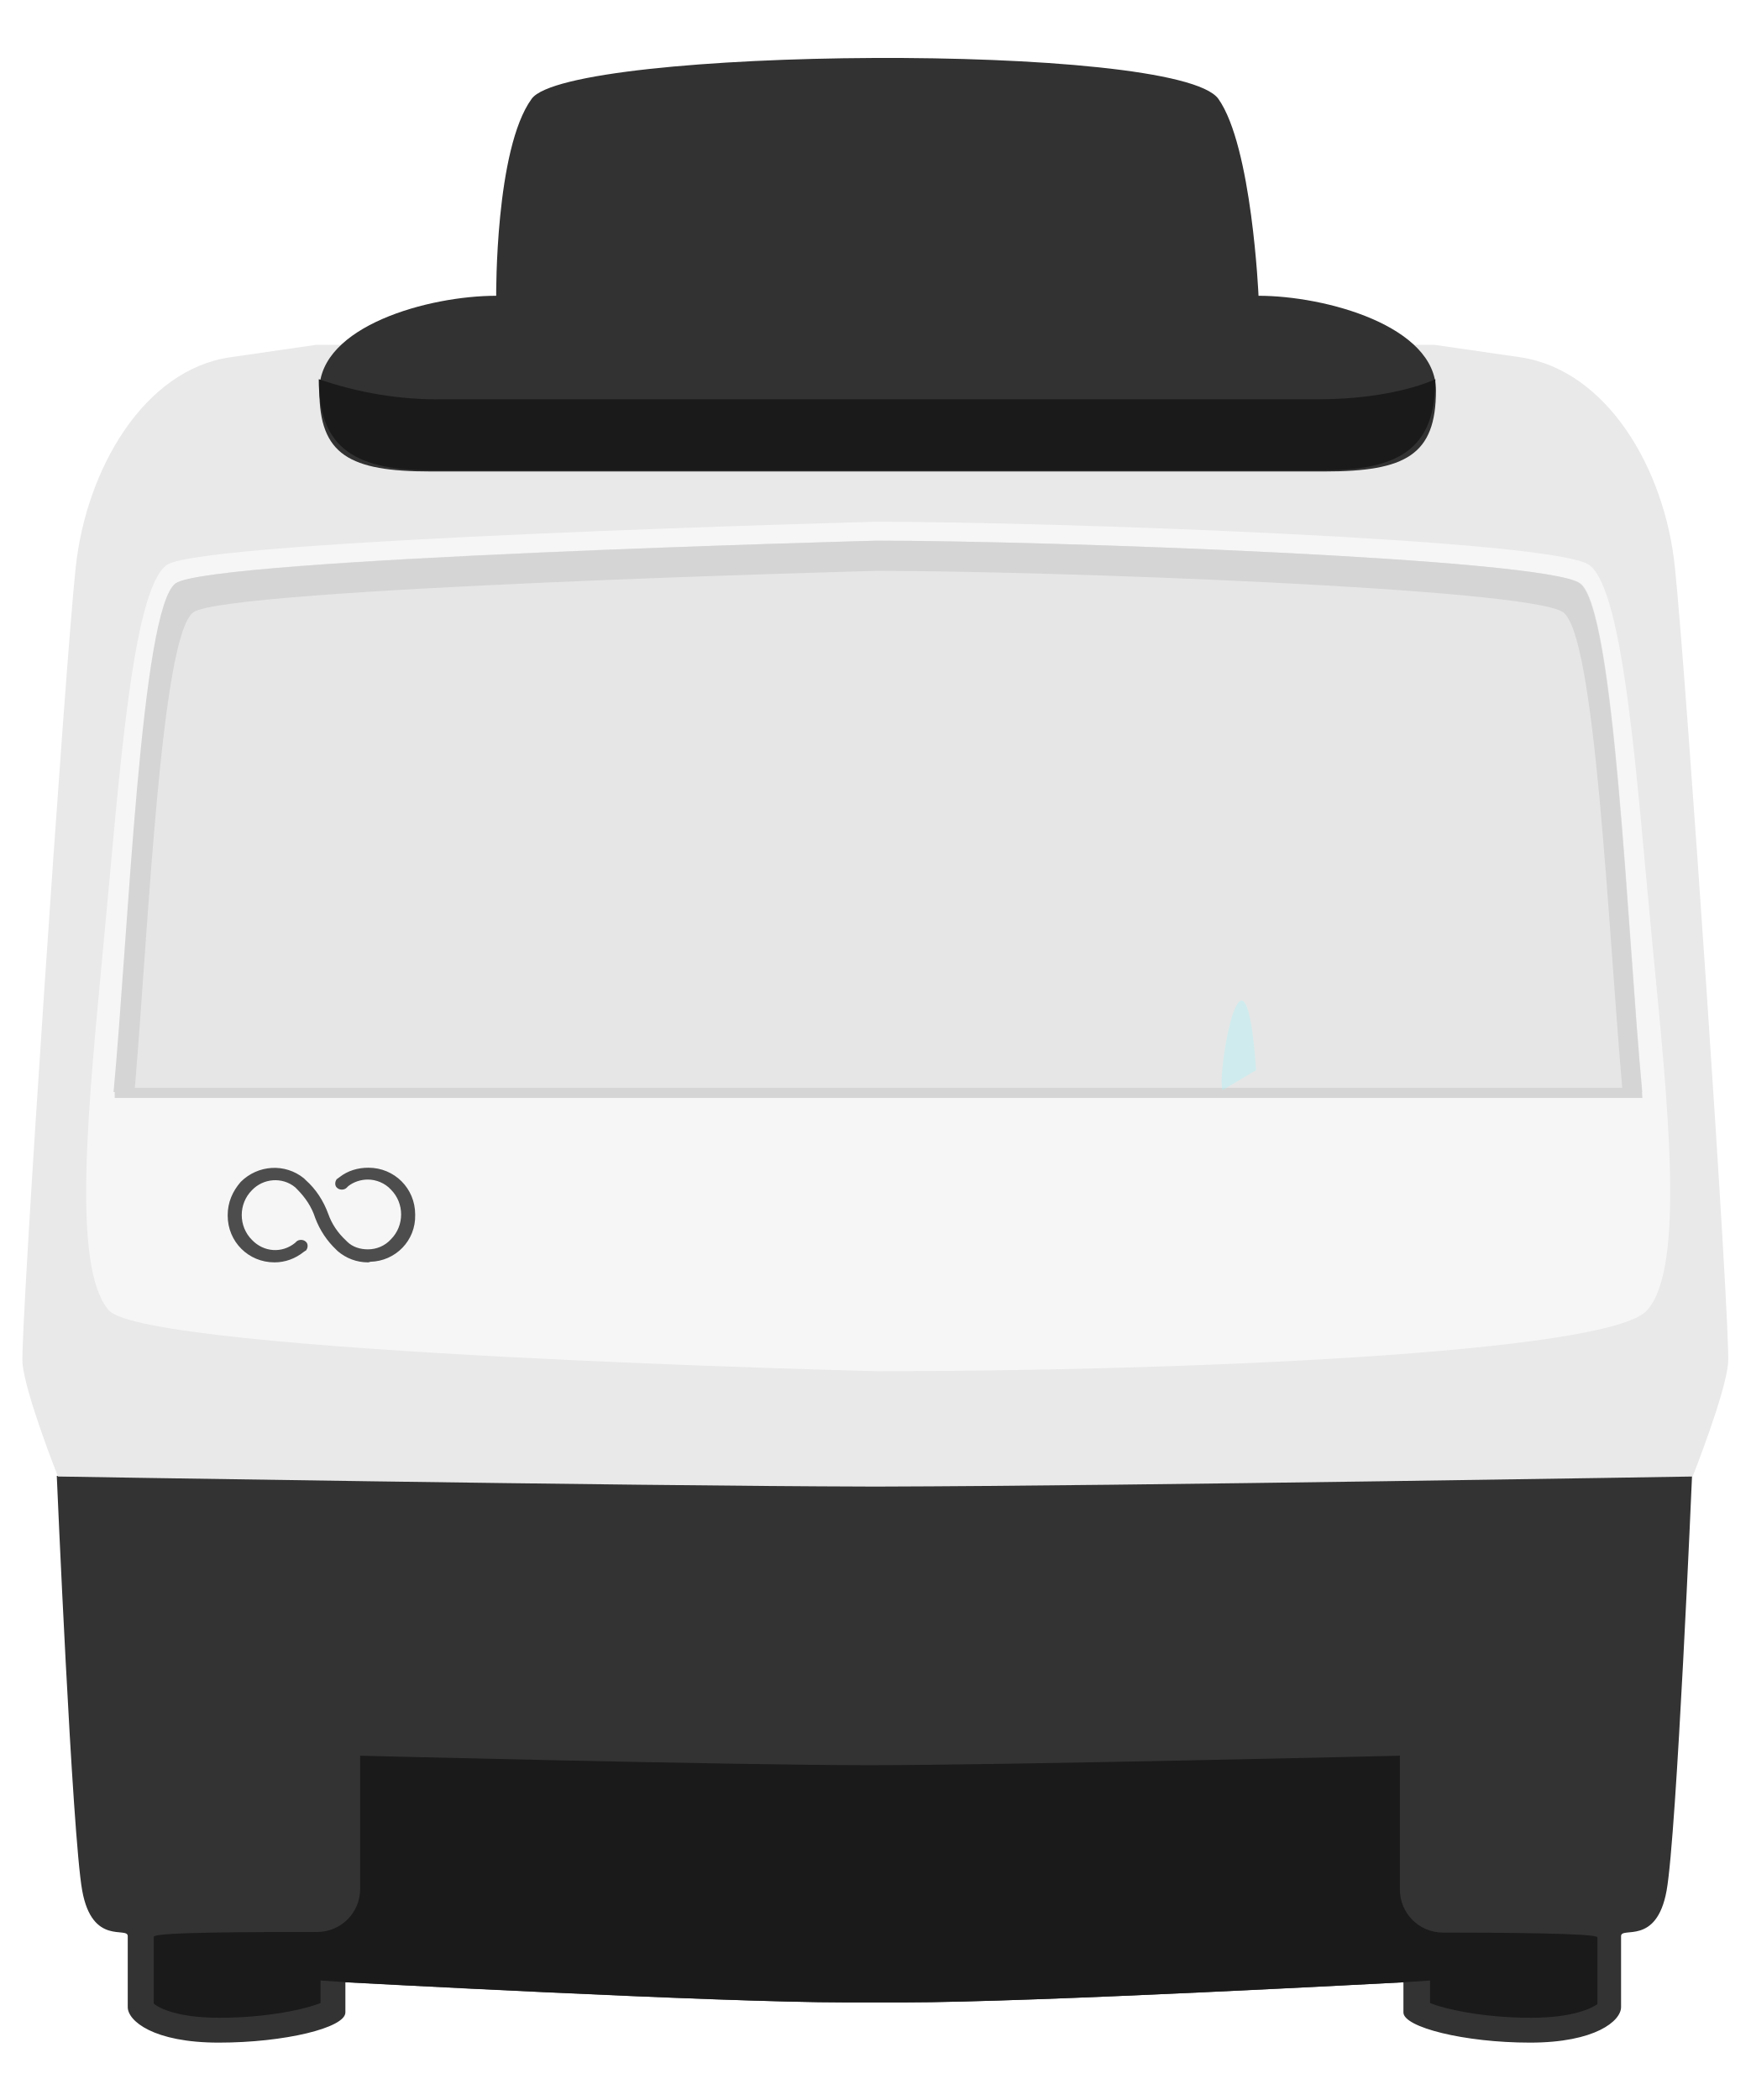
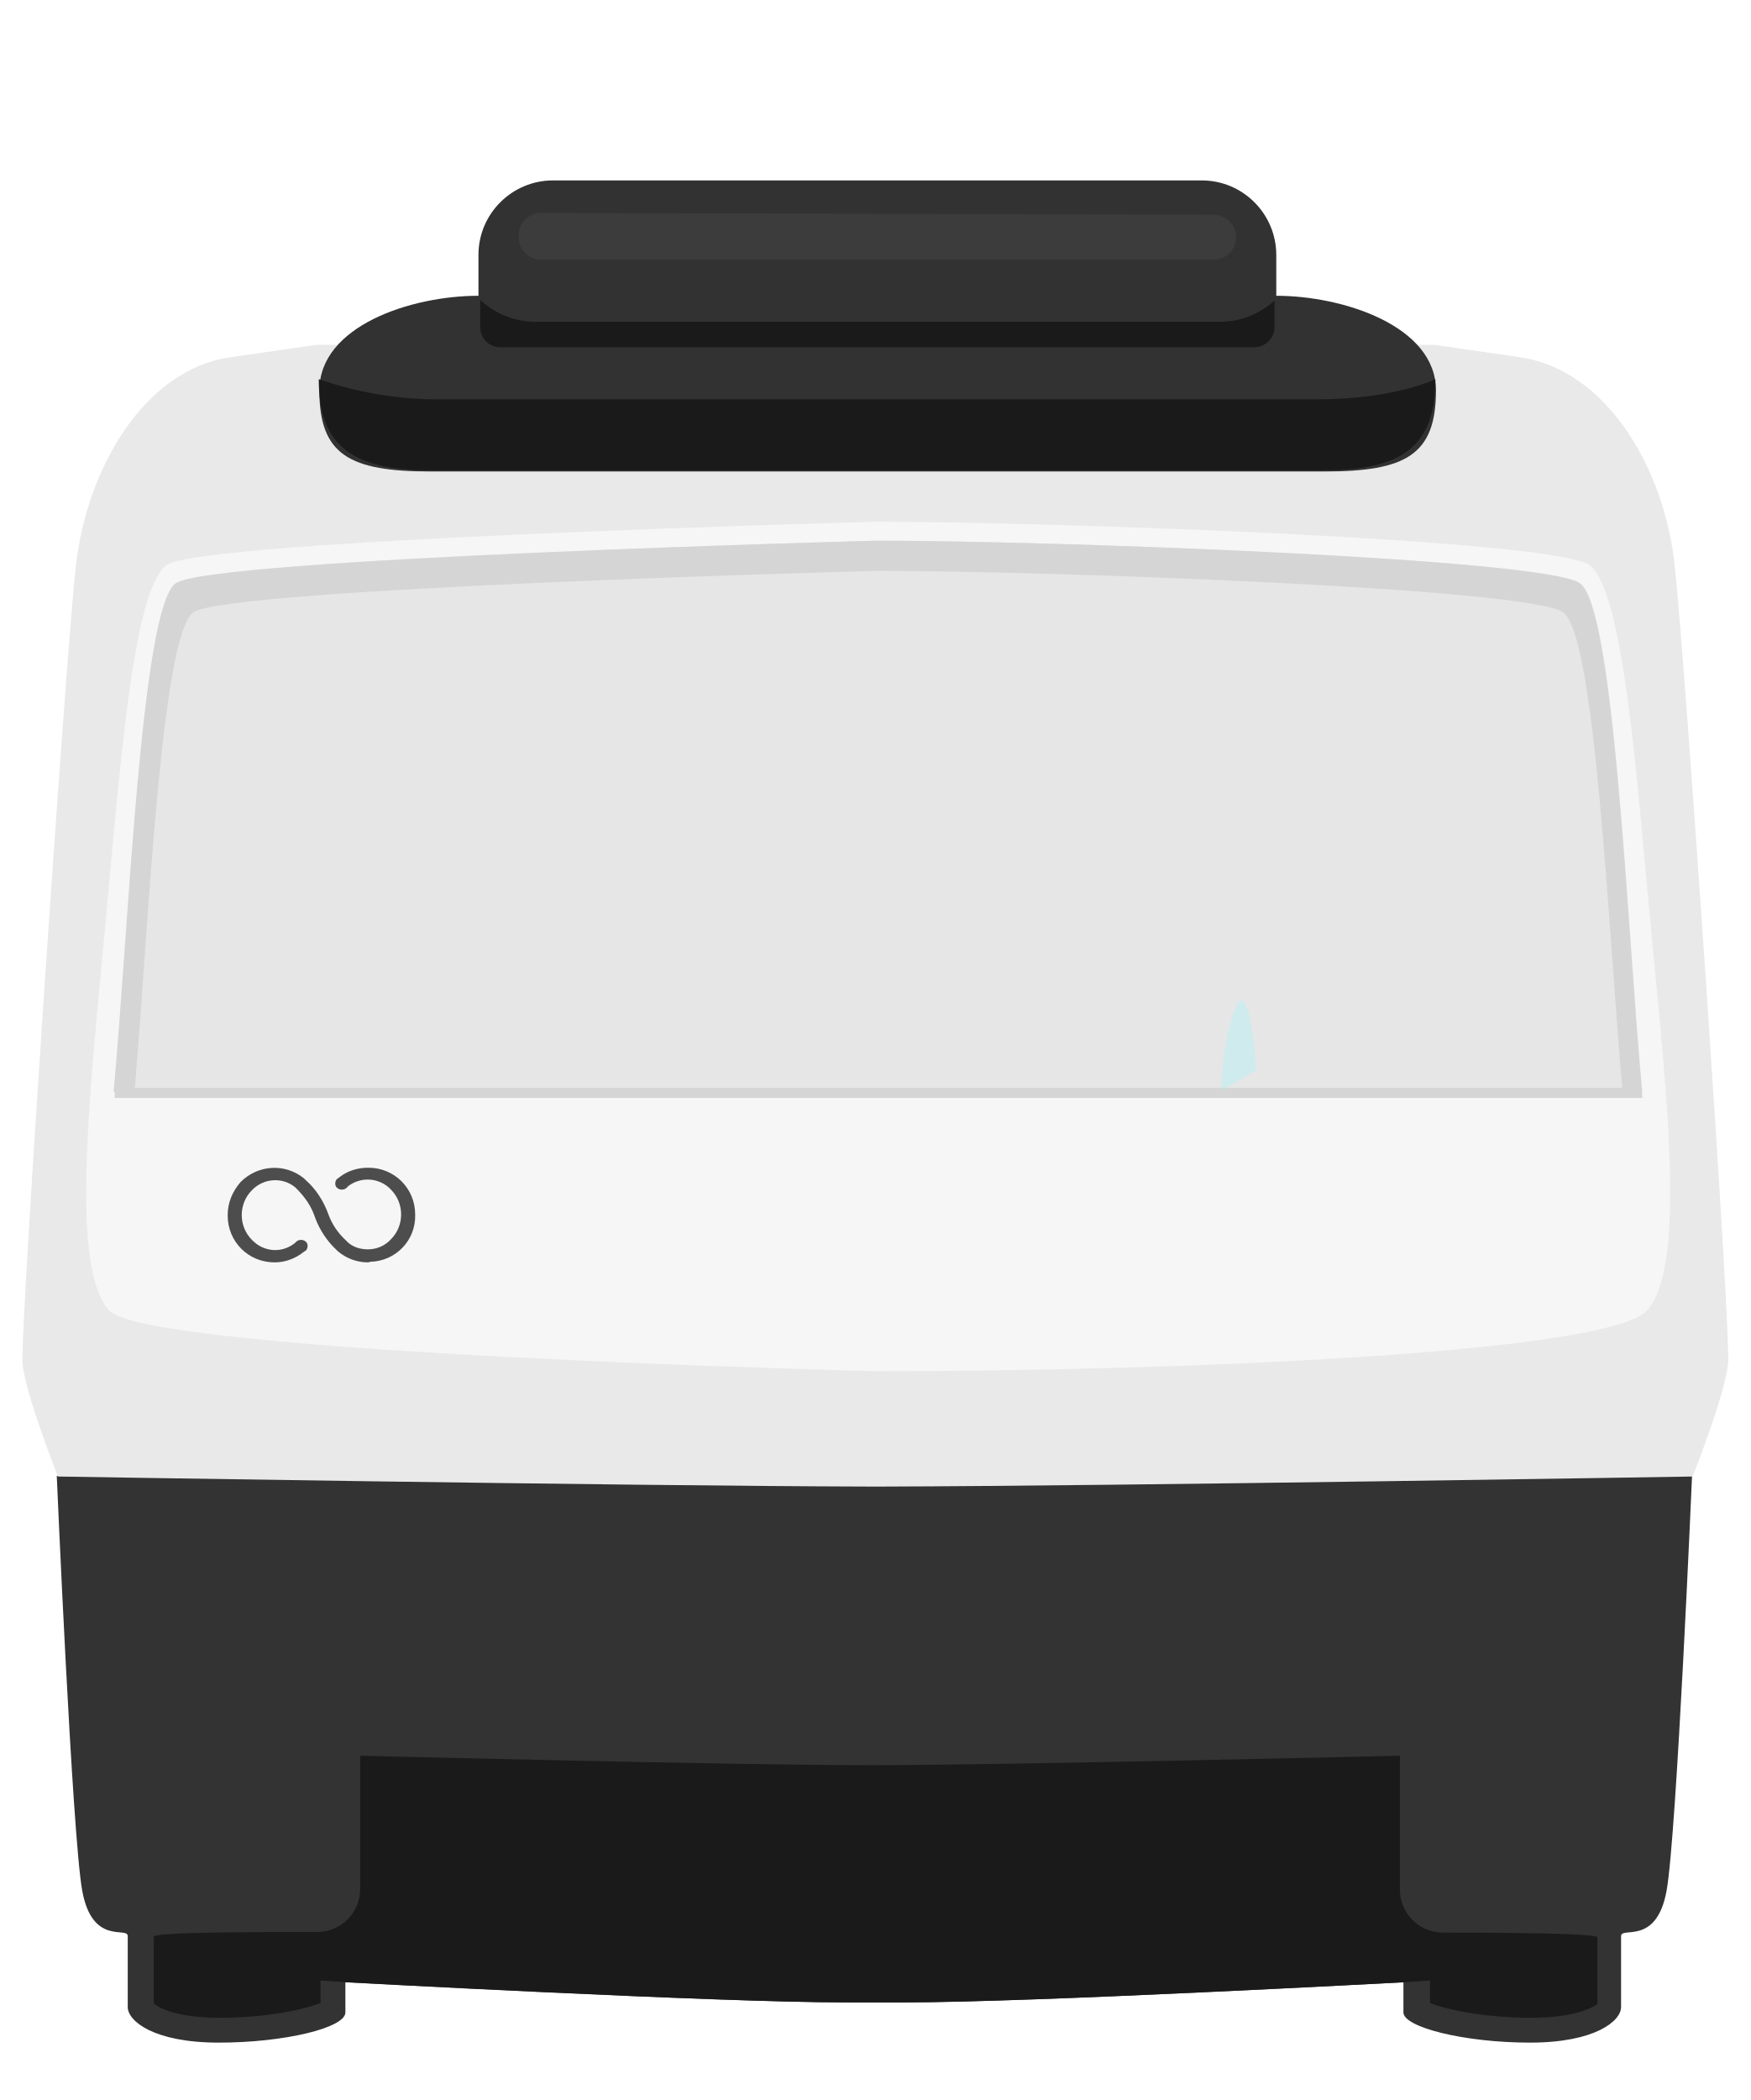
<svg xmlns="http://www.w3.org/2000/svg" version="1.1" id="Layer_1" x="0px" y="0px" viewBox="0 0 296 355" style="enable-background:new 0 0 296 355;" xml:space="preserve">
  <style type="text/css">
	.st0{fill:#333333;}
	.st1{fill:#1A1A1A;}
	.st2{fill:#E9E9E9;}
	.st3{fill:#F6F6F6;}
	.st4{fill:#E6E6E6;}
	.st5{fill:#D5D5D5;}
	.st6{fill:#4D4D4D;}
	.st7{fill:#323232;}
- 	.st8{opacity:0.3;fill:#9DF9FF;}
+ 	.st8{opacity:0.3;fill:#9DF9FF;enable-background:new    ;}
+ 	.st9{fill:#3C3C3C;}
</style>
  <g>
    <path class="st0" d="M143,338.5c-22.2,0-84.6-3.4-84.6-3.4v5.1c0,2.6-10.3,5.1-21.4,5.1s-15.4-3.7-15.4-6v-12c0-1.7-6,1.7-7.7-7.7   s-4.3-70.1-4.3-70.1s111.1,1.7,137.3,1.7s139.2-1.7,139.2-1.7s-2.6,60.7-4.3,70.1c-1.7,9.4-7.7,6-7.7,7.7v12c0,2.3-4.3,6-15.4,6   s-21.4-2.6-21.4-5.1v-5.1c0,0-62.4,3.4-84.6,3.4H143z" />
    <path class="st1" d="M258.9,341.1c-8.2,0-14.7-1.5-17.1-2.5v-3.8l-4.5,0.3c-0.6,0-62.5,3.4-84.3,3.4h-10c-21.9,0-83.7-3.4-84.3-3.4   l-4.5-0.3v3.8c-2.4,1-8.9,2.5-17.1,2.5c-7,0-10.2-1.6-11.1-2.4v-11.3c0-0.8,17.3-0.8,27.6-0.8c4,0,7.3-3.2,7.3-7.3l0,0v-22.5   c0,0,63.2,1.6,86.1,1.6s89.7-1.6,89.7-1.6v22.6c0,4,3.2,7.3,7.3,7.3l0,0c9.8,0,26.1,0.1,26.1,0.8v11.3   C269.1,339.5,265.9,341.1,258.9,341.1z" />
    <path class="st2" d="M283.2,95.9c-1.7-16.7-11.5-33.3-26.1-35.5l-14.5-2.1H53.4l-14.5,2.1c-14.5,2.1-24.3,18.8-26.1,35.5   s-9.4,129.4-9,134.5s6,19.2,6,19.2s96,1.6,137.1,1.7h2.2c41-0.1,137.1-1.7,137.1-1.7s5.6-14.1,6-19.2   C292.7,225.3,285,112.6,283.2,95.9z" />
    <path class="st3" d="M18.4,221.5c-6.4-7.3-3.4-35-0.9-61.9c2.6-26.9,4.7-59.8,10.7-64.1s120-7.3,120-7.3c29.5,0,114.5,3,120.5,7.3   s8.1,37.2,10.7,64.1s5.6,54.7-0.9,61.9c-6.4,7.3-79.4,10.3-130.2,10.3C148.3,231.8,24.8,228.8,18.4,221.5z" />
    <path class="st4" d="M19.3,184.6c2.6-26.6,4.6-81.8,10.5-86c5.9-4.3,118.5-7.2,118.5-7.2c29,0,113,3,118.9,7.2s8,59.5,10.5,86" />
    <path class="st5" d="M277.6,183.9c-2.5-26.8-4.6-81.2-10.5-85.3c-5.9-4.2-89.8-7.2-118.9-7.2c0,0-112.6,3-118.5,7.2   s-8,59.5-10.5,86h0.2v1h258.3L277.6,183.9L277.6,183.9L277.6,183.9z M32.7,103.5c5.7-4.1,115.6-7,115.6-7c28.4,0,110.2,2.9,116,7   c5.5,3.9,7.6,53.4,10,80.4H22.8C25.1,156.9,27.2,107.5,32.7,103.5z" />
    <path id="_Path__1_" class="st6" d="M62.2,213.4c-1.9,0-3.7-0.7-5.1-1.9l-0.1-0.1l-0.1-0.1c-1.6-1.5-2.8-3.3-3.6-5.4   c-0.6-1.9-1.7-3.5-3.1-4.9l-0.3-0.3c-2.2-1.8-5.4-1.5-7.3,0.5c-2.3,2.3-2.3,6.1,0,8.4c2,2.1,5.1,2.3,7.3,0.5l0.2-0.2   c0.4-0.4,1.2-0.4,1.6,0c0.4,0.3,0.4,1,0.1,1.4c0,0,0,0.1-0.1,0.1l-0.3,0.2c-1.5,1.2-3.2,1.8-5,1.8c-4.4,0-7.9-3.5-7.9-7.9   c0,0,0,0,0-0.1c0-2.1,0.8-4,2.2-5.6c2.9-2.9,7.5-3.2,10.7-0.6l0.3,0.3c1.7,1.5,3,3.5,3.8,5.7c0.6,1.7,1.6,3.2,3,4.5l0.1,0.1   l0.1,0.1c0.9,0.9,2.2,1.3,3.5,1.3c1.5,0,2.9-0.6,3.9-1.7c2.3-2.3,2.3-6.1,0-8.4c-1-1.1-2.5-1.7-3.9-1.7c-1.2,0-2.4,0.4-3.3,1.1   l-0.3,0.3c-0.4,0.4-1.2,0.4-1.6,0c-0.4-0.3-0.4-1-0.1-1.4c0,0,0-0.1,0.1-0.1l0.4-0.3c1.4-1.1,3.1-1.6,4.9-1.6   c4.4,0,7.9,3.5,7.9,7.9c0,0,0,0,0,0.1c0.1,4.3-3.3,7.8-7.6,7.9C62.4,213.4,62.3,213.4,62.2,213.4z" />
-     <path class="st7" d="M212.8,50c0,0-1.1-25.3-6.8-33.3C199,7,96.2,8,89.9,16.7c-6.2,8.5-6,33.3-6,33.3C72.5,50,54,55.1,54,66   s5.1,13.7,18.8,13.7H224c13.7,0,18.8-2.8,18.8-13.7S224.1,50,212.8,50z" />
+     <path class="st7" d="M215.8,50v-6.9c0-6.9-5.6-12.6-12.6-12.6H93.5c-6.9,0-12.6,5.6-12.6,12.6V50C69.5,50,54,55.1,54,66   s5.1,13.7,18.8,13.7H224c13.7,0,18.8-2.8,18.8-13.7S227.1,50,215.8,50z" />
    <path class="st1" d="M53.9,64.1c0,10.8,5.1,15.4,18.8,15.4h151.2c13.7,0,18.8-4.5,18.8-15.4c0,0-6.8,3.4-19.9,3.4h-148   C67.6,67.6,60.6,66.4,53.9,64.1z" />
    <path class="st8" d="M212.4,180.9c-1.9-26.9-6.7,0.4-5.7,3.4" />
  </g>
+   <path class="st9" d="M87.7,39.8v0.3c0,2.1,1.7,3.8,3.8,3.8h113.7c2.1,0,3.8-1.7,3.8-3.8v0c0-2.1-1.7-3.8-3.8-3.8L91.5,36  C89.4,36,87.7,37.7,87.7,39.8z" />
+   <path class="st1" d="M212.1,58.7H84.6c-1.9,0-3.4-1.5-3.4-3.4v-4.6l0,0c2.6,2.4,5.9,3.7,9.4,3.7h115.6c3.5,0,6.8-1.3,9.3-3.6l0,0  v4.6C215.5,57.1,214,58.7,212.1,58.7z" />
</svg>
